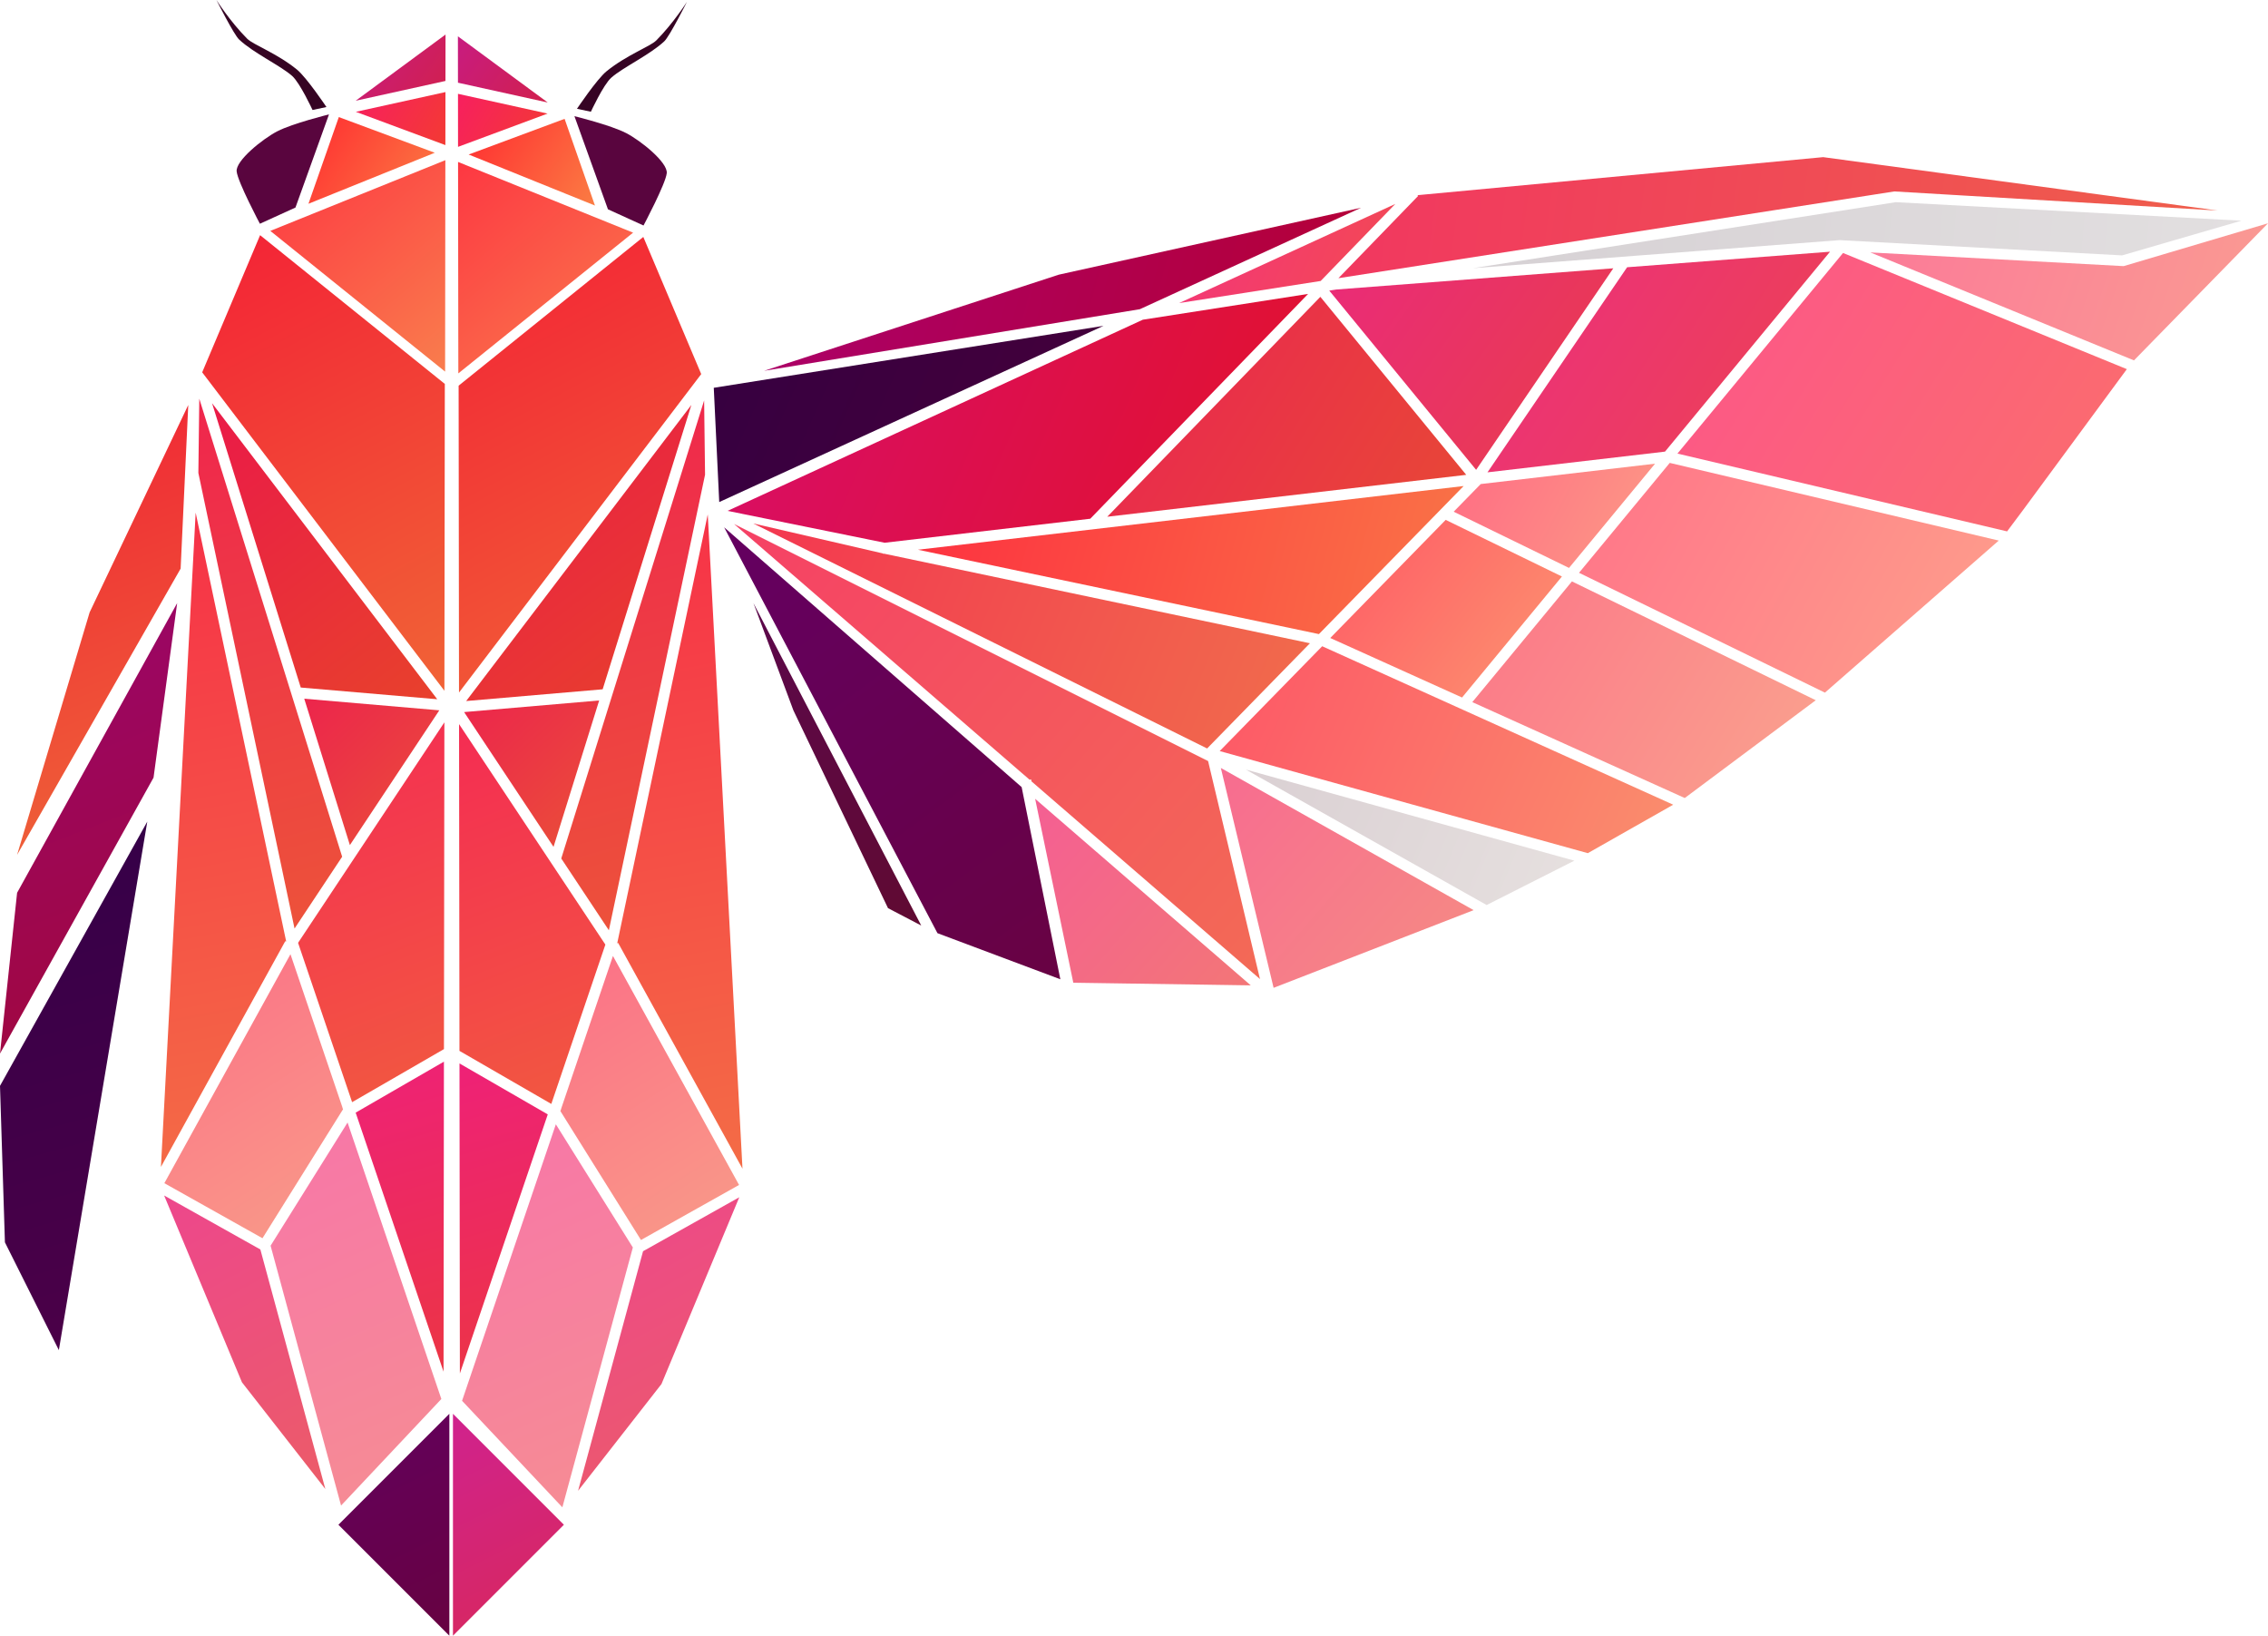
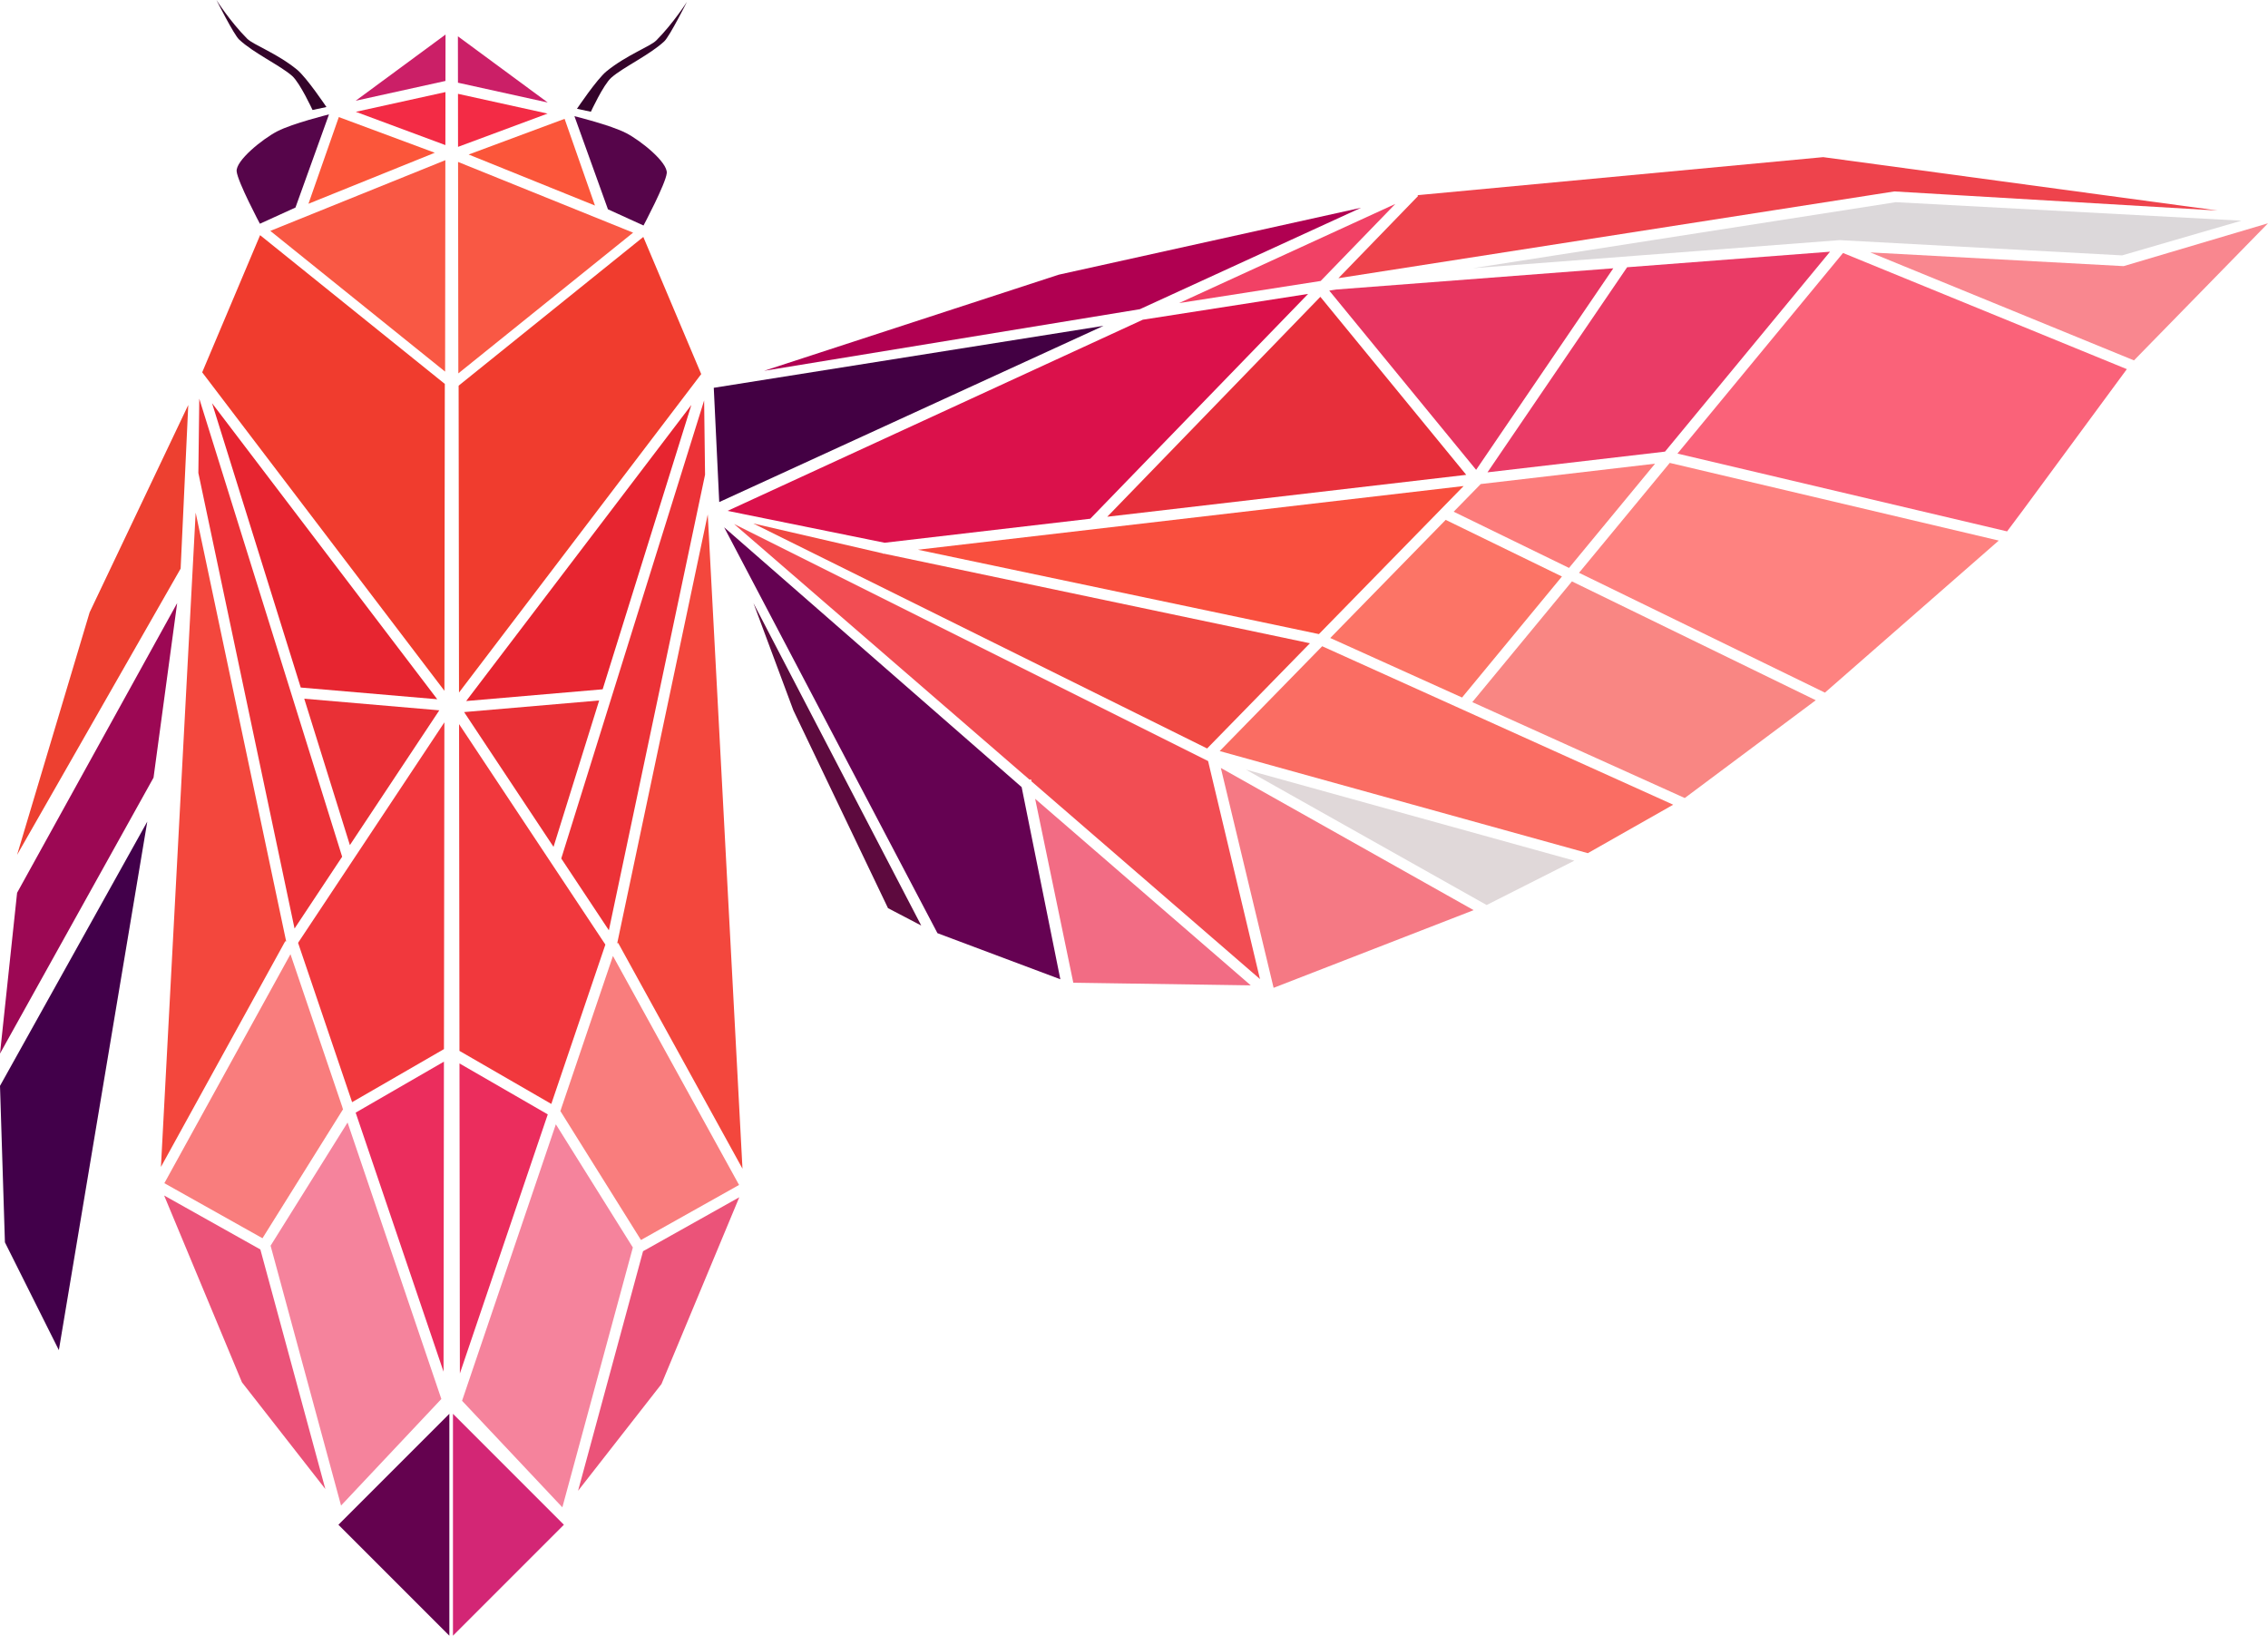
- <svg xmlns="http://www.w3.org/2000/svg" viewBox="0 0 888.96 641" width="888.96" height="641" role="img" aria-hidden="true">
+ <svg xmlns="http://www.w3.org/2000/svg" id="_图层_2" data-name="图层 2" viewBox="0 0 888.96 641">
  <defs>
-     <linearGradient id="fg001" gradientUnits="userSpaceOnUse" x1="-20.78" y1="-15.49" x2="96.91" y2="15.19">
-       <stop offset="0" stop-color="#330331" />
-       <stop offset="1" stop-color="#360423" />
-     </linearGradient>
-     <linearGradient id="fg002" gradientUnits="userSpaceOnUse" x1="-13.94" y1="-20.5" x2="108.72" y2="51.44">
-       <stop offset="0" stop-color="#530355" />
-       <stop offset="1" stop-color="#59053e" />
-     </linearGradient>
-     <linearGradient id="fg003" gradientUnits="userSpaceOnUse" x1="0" y1="321.97" x2="57.73" y2="529.09">
-       <stop offset="0" stop-color="#340048" />
-       <stop offset="1" stop-color="#4c0048" />
-     </linearGradient>
-     <linearGradient id="fg004" gradientUnits="userSpaceOnUse" x1="0" y1="236.34" x2="69.44" y2="412.88">
-       <stop offset="0" stop-color="#9a056a" />
-       <stop offset="1" stop-color="#a1083d" />
-     </linearGradient>
-     <linearGradient id="fg005" gradientUnits="userSpaceOnUse" x1="6.7" y1="158.7" x2="73.79" y2="334.99">
-       <stop offset="0" stop-color="#f02435" />
-       <stop offset="1" stop-color="#ee6638" />
-     </linearGradient>
-     <linearGradient id="fg006" gradientUnits="userSpaceOnUse" x1="63.08" y1="200.89" x2="112.15" y2="457.3">
-       <stop offset="0" stop-color="#f63147" />
-       <stop offset="1" stop-color="#f46c46" />
-     </linearGradient>
-     <linearGradient id="fg007" gradientUnits="userSpaceOnUse" x1="64.33" y1="468.49" x2="127.52" y2="583.52">
-       <stop offset="0" stop-color="#ed478c" />
-       <stop offset="1" stop-color="#ec5c68" />
-     </linearGradient>
-     <linearGradient id="fg008" gradientUnits="userSpaceOnUse" x1="77.75" y1="156.23" x2="134.11" y2="363.87">
-       <stop offset="0" stop-color="#ef264d" />
-       <stop offset="1" stop-color="#ed533a" />
-     </linearGradient>
-     <linearGradient id="fg009" gradientUnits="userSpaceOnUse" x1="83.12" y1="158.01" x2="171.38" y2="274.02">
-       <stop offset="0" stop-color="#ea1a48" />
-       <stop offset="1" stop-color="#e8412c" />
-     </linearGradient>
-     <linearGradient id="fg010" gradientUnits="userSpaceOnUse" x1="64.42" y1="373.94" x2="134.46" y2="485.24">
-       <stop offset="0" stop-color="#fb7087" />
-       <stop offset="1" stop-color="#f99b88" />
-     </linearGradient>
-     <linearGradient id="fg011" gradientUnits="userSpaceOnUse" x1="79.25" y1="92.16" x2="174.35" y2="270.7">
-       <stop offset="0" stop-color="#f32236" />
-       <stop offset="1" stop-color="#f16336" />
-     </linearGradient>
-     <linearGradient id="fg012" gradientUnits="userSpaceOnUse" x1="120.9" y1="45.88" x2="170.42" y2="79.85">
-       <stop offset="0" stop-color="#ff2d31" />
-       <stop offset="1" stop-color="#fb7c43" />
-     </linearGradient>
-     <linearGradient id="fg013" gradientUnits="userSpaceOnUse" x1="106.06" y1="439.89" x2="172.99" y2="590">
-       <stop offset="0" stop-color="#f776a8" />
-       <stop offset="1" stop-color="#f68d93" />
-     </linearGradient>
-     <linearGradient id="fg014" gradientUnits="userSpaceOnUse" x1="119.25" y1="273.81" x2="172.19" y2="331.18">
-       <stop offset="0" stop-color="#ec254c" />
-       <stop offset="1" stop-color="#ea5038" />
-     </linearGradient>
-     <linearGradient id="fg015" gradientUnits="userSpaceOnUse" x1="116.83" y1="283.07" x2="174.18" y2="431.92">
-       <stop offset="0" stop-color="#f42c53" />
-       <stop offset="1" stop-color="#f25940" />
-     </linearGradient>
-     <linearGradient id="fg016" gradientUnits="userSpaceOnUse" x1="105.95" y1="62.77" x2="174.56" y2="145.63">
-       <stop offset="0" stop-color="#fd3742" />
-       <stop offset="1" stop-color="#f97d4d" />
-     </linearGradient>
-     <linearGradient id="fg017" gradientUnits="userSpaceOnUse" x1="132.64" y1="554.04" x2="176.13" y2="641">
-       <stop offset="0" stop-color="#63005e" />
-       <stop offset="1" stop-color="#670241" />
-     </linearGradient>
-     <linearGradient id="fg018" gradientUnits="userSpaceOnUse" x1="139.4" y1="416.04" x2="174" y2="537.54">
-       <stop offset="0" stop-color="#ee2177" />
-       <stop offset="1" stop-color="#ec3544" />
-     </linearGradient>
-     <linearGradient id="fg019" gradientUnits="userSpaceOnUse" x1="139.47" y1="36.08" x2="174.6" y2="56.86">
-       <stop offset="0" stop-color="#f71f5f" />
-       <stop offset="1" stop-color="#f33a33" />
-     </linearGradient>
-     <linearGradient id="fg020" gradientUnits="userSpaceOnUse" x1="139.41" y1="13.54" x2="174.63" y2="39.48">
-       <stop offset="0" stop-color="#c81b80" />
-       <stop offset="1" stop-color="#d1204d" />
-     </linearGradient>
-     <linearGradient id="fg021" gradientUnits="userSpaceOnUse" x1="177.54" y1="554.04" x2="221.02" y2="641">
-       <stop offset="0" stop-color="#d0228e" />
-       <stop offset="1" stop-color="#d8285b" />
-     </linearGradient>
-     <linearGradient id="fg022" gradientUnits="userSpaceOnUse" x1="180.1" y1="416.74" x2="214.7" y2="538.24">
-       <stop offset="0" stop-color="#ee2177" />
-       <stop offset="1" stop-color="#ec3544" />
-     </linearGradient>
-     <linearGradient id="fg023" gradientUnits="userSpaceOnUse" x1="179.93" y1="283.76" x2="237.28" y2="432.61">
-       <stop offset="0" stop-color="#f42c53" />
-       <stop offset="1" stop-color="#f25940" />
-     </linearGradient>
-     <linearGradient id="fg024" gradientUnits="userSpaceOnUse" x1="181.91" y1="274.5" x2="234.85" y2="331.87">
-       <stop offset="0" stop-color="#ec254c" />
-       <stop offset="1" stop-color="#ea5038" />
-     </linearGradient>
-     <linearGradient id="fg025" gradientUnits="userSpaceOnUse" x1="181.11" y1="440.59" x2="248.05" y2="590.69">
-       <stop offset="0" stop-color="#f776a8" />
-       <stop offset="1" stop-color="#f68d93" />
-     </linearGradient>
-     <linearGradient id="fg026" gradientUnits="userSpaceOnUse" x1="179.76" y1="92.85" x2="274.85" y2="271.39">
-       <stop offset="0" stop-color="#f32236" />
-       <stop offset="1" stop-color="#f16336" />
-     </linearGradient>
-     <linearGradient id="fg027" gradientUnits="userSpaceOnUse" x1="219.64" y1="374.63" x2="289.68" y2="485.93">
-       <stop offset="0" stop-color="#fb7087" />
-       <stop offset="1" stop-color="#f99b88" />
-     </linearGradient>
-     <linearGradient id="fg028" gradientUnits="userSpaceOnUse" x1="182.72" y1="158.7" x2="270.98" y2="274.72">
-       <stop offset="0" stop-color="#ea1a48" />
-       <stop offset="1" stop-color="#e8412c" />
-     </linearGradient>
-     <linearGradient id="fg029" gradientUnits="userSpaceOnUse" x1="219.99" y1="156.92" x2="276.35" y2="364.56">
-       <stop offset="0" stop-color="#ef264d" />
-       <stop offset="1" stop-color="#ed533a" />
-     </linearGradient>
-     <linearGradient id="fg030" gradientUnits="userSpaceOnUse" x1="226.58" y1="469.18" x2="289.77" y2="584.21">
-       <stop offset="0" stop-color="#ed478c" />
-       <stop offset="1" stop-color="#ec5c68" />
-     </linearGradient>
-     <linearGradient id="fg031" gradientUnits="userSpaceOnUse" x1="241.95" y1="201.58" x2="291.02" y2="457.99">
-       <stop offset="0" stop-color="#f63147" />
-       <stop offset="1" stop-color="#f46c46" />
-     </linearGradient>
-     <linearGradient id="fg032" gradientUnits="userSpaceOnUse" x1="279.77" y1="127.69" x2="432.54" y2="196.75">
-       <stop offset="0" stop-color="#360041" />
-       <stop offset="1" stop-color="#45003a" />
-     </linearGradient>
-     <linearGradient id="fg033" gradientUnits="userSpaceOnUse" x1="295.32" y1="236.34" x2="361.09" y2="362.7">
-       <stop offset="0" stop-color="#5c084b" />
-       <stop offset="1" stop-color="#600a32" />
-     </linearGradient>
-     <linearGradient id="fg034" gradientUnits="userSpaceOnUse" x1="283.83" y1="206.64" x2="415.61" y2="383.76">
-       <stop offset="0" stop-color="#640061" />
-       <stop offset="1" stop-color="#680243" />
-     </linearGradient>
-     <linearGradient id="fg035" gradientUnits="userSpaceOnUse" x1="285.17" y1="115.18" x2="512.72" y2="212.69">
-       <stop offset="0" stop-color="#d80d69" />
-       <stop offset="1" stop-color="#e2122b" />
-     </linearGradient>
-     <linearGradient id="fg036" gradientUnits="userSpaceOnUse" x1="287.72" y1="205.35" x2="493.86" y2="383.68">
-       <stop offset="0" stop-color="#f54165" />
-       <stop offset="1" stop-color="#f36a56" />
-     </linearGradient>
-     <linearGradient id="fg037" gradientUnits="userSpaceOnUse" x1="295.25" y1="205.14" x2="513.44" y2="293.31">
-       <stop offset="0" stop-color="#f33750" />
-       <stop offset="1" stop-color="#f16d4c" />
-     </linearGradient>
-     <linearGradient id="fg038" gradientUnits="userSpaceOnUse" x1="405.73" y1="313.03" x2="490.24" y2="386.14">
-       <stop offset="0" stop-color="#f45f93" />
-       <stop offset="1" stop-color="#f37677" />
-     </linearGradient>
-     <linearGradient id="fg039" gradientUnits="userSpaceOnUse" x1="299.49" y1="81.42" x2="533.47" y2="145.31">
-       <stop offset="0" stop-color="#ab006b" />
-       <stop offset="1" stop-color="#b50035" />
-     </linearGradient>
-     <linearGradient id="fg040" gradientUnits="userSpaceOnUse" x1="434" y1="116.32" x2="574.7" y2="202.5">
-       <stop offset="0" stop-color="#ea2452" />
-       <stop offset="1" stop-color="#e84836" />
-     </linearGradient>
-     <linearGradient id="fg041" gradientUnits="userSpaceOnUse" x1="359.8" y1="190.47" x2="573.68" y2="248.49">
-       <stop offset="0" stop-color="#fd3140" />
-       <stop offset="1" stop-color="#f97547" />
-     </linearGradient>
-     <linearGradient id="fg042" gradientUnits="userSpaceOnUse" x1="462.16" y1="79.92" x2="546.9" y2="118.77">
-       <stop offset="0" stop-color="#f4357c" />
-       <stop offset="1" stop-color="#f24a50" />
-     </linearGradient>
-     <linearGradient id="fg043" gradientUnits="userSpaceOnUse" x1="478.52" y1="300.95" x2="577.6" y2="387.11">
-       <stop offset="0" stop-color="#f76c90" />
-       <stop offset="1" stop-color="#f68c83" />
-     </linearGradient>
-     <linearGradient id="fg044" gradientUnits="userSpaceOnUse" x1="478.07" y1="253.25" x2="655.83" y2="334.34">
-       <stop offset="0" stop-color="#fd5666" />
-       <stop offset="1" stop-color="#fa8e6d" />
-     </linearGradient>
-     <linearGradient id="fg045" gradientUnits="userSpaceOnUse" x1="488.31" y1="301.58" x2="617.08" y2="354.66">
-       <stop offset="0" stop-color="#dad0d3" />
-       <stop offset="1" stop-color="#e6e0df" />
-     </linearGradient>
-     <linearGradient id="fg046" gradientUnits="userSpaceOnUse" x1="521.4" y1="203.73" x2="612.21" y2="273.34">
-       <stop offset="0" stop-color="#ff5865" />
-       <stop offset="1" stop-color="#fc9570" />
-     </linearGradient>
-     <linearGradient id="fg047" gradientUnits="userSpaceOnUse" x1="521.01" y1="105.14" x2="632.35" y2="184.12">
-       <stop offset="0" stop-color="#ea2b78" />
-       <stop offset="1" stop-color="#e83e4a" />
-     </linearGradient>
-     <linearGradient id="fg048" gradientUnits="userSpaceOnUse" x1="569.78" y1="181.71" x2="648.71" y2="222.56">
-       <stop offset="0" stop-color="#ff6d84" />
-       <stop offset="1" stop-color="#fc9b86" />
-     </linearGradient>
-     <linearGradient id="fg049" gradientUnits="userSpaceOnUse" x1="524.6" y1="61.58" x2="869.19" y2="109.02">
-       <stop offset="0" stop-color="#f13760" />
-       <stop offset="1" stop-color="#ef5e4b" />
-     </linearGradient>
-     <linearGradient id="fg050" gradientUnits="userSpaceOnUse" x1="577.08" y1="227.84" x2="711.7" y2="312.73">
-       <stop offset="0" stop-color="#fb7688" />
-       <stop offset="1" stop-color="#faa38e" />
-     </linearGradient>
-     <linearGradient id="fg051" gradientUnits="userSpaceOnUse" x1="583.03" y1="98.64" x2="717.29" y2="185.1">
-       <stop offset="0" stop-color="#ed2f7e" />
-       <stop offset="1" stop-color="#eb4350" />
-     </linearGradient>
-     <linearGradient id="fg052" gradientUnits="userSpaceOnUse" x1="618.91" y1="181.4" x2="783.43" y2="271.43">
-       <stop offset="0" stop-color="#ff7489" />
-       <stop offset="1" stop-color="#fea08b" />
-     </linearGradient>
-     <linearGradient id="fg053" gradientUnits="userSpaceOnUse" x1="657.49" y1="99.14" x2="833.63" y2="208.24">
-       <stop offset="0" stop-color="#fd558a" />
-       <stop offset="1" stop-color="#fa6e6c" />
-     </linearGradient>
-     <linearGradient id="fg054" gradientUnits="userSpaceOnUse" x1="577.33" y1="79.23" x2="878.56" y2="105.1">
-       <stop offset="0" stop-color="#d6d1d4" />
-       <stop offset="1" stop-color="#e2dfe0" />
-     </linearGradient>
-     <linearGradient id="fg055" gradientUnits="userSpaceOnUse" x1="733.08" y1="87.5" x2="888.96" y2="141.23">
-       <stop offset="0" stop-color="#fb7a98" />
-       <stop offset="1" stop-color="#fa9c92" />
-     </linearGradient>
-     <linearGradient id="fg056" gradientUnits="userSpaceOnUse" x1="-19.49" y1="-15.49" x2="257.19" y2="15.88">
-       <stop offset="0" stop-color="#330331" />
-       <stop offset="1" stop-color="#360423" />
-     </linearGradient>
-     <linearGradient id="fg057" gradientUnits="userSpaceOnUse" x1="-20.23" y1="-20.5" x2="245.38" y2="52.13">
-       <stop offset="0" stop-color="#530355" />
-       <stop offset="1" stop-color="#59053e" />
-     </linearGradient>
-     <linearGradient id="fg058" gradientUnits="userSpaceOnUse" x1="179.48" y1="14.23" x2="214.69" y2="40.17">
-       <stop offset="0" stop-color="#c81b80" />
-       <stop offset="1" stop-color="#d1204d" />
-     </linearGradient>
-     <linearGradient id="fg059" gradientUnits="userSpaceOnUse" x1="179.51" y1="36.77" x2="214.63" y2="57.55">
-       <stop offset="0" stop-color="#f71f5f" />
-       <stop offset="1" stop-color="#f33a33" />
-     </linearGradient>
-     <linearGradient id="fg060" gradientUnits="userSpaceOnUse" x1="179.54" y1="63.46" x2="248.15" y2="146.32">
-       <stop offset="0" stop-color="#fd3742" />
-       <stop offset="1" stop-color="#f97d4d" />
-     </linearGradient>
-     <linearGradient id="fg061" gradientUnits="userSpaceOnUse" x1="183.69" y1="46.57" x2="233.2" y2="80.55">
-       <stop offset="0" stop-color="#ff2d31" />
-       <stop offset="1" stop-color="#fb7c43" />
-     </linearGradient>
+     <style>
+       .cls-1 {
+         fill: #f95844;
+       }
+ 
+       .cls-1, .cls-2, .cls-3, .cls-4, .cls-5, .cls-6, .cls-7, .cls-8, .cls-9, .cls-10, .cls-11, .cls-12, .cls-13, .cls-14, .cls-15, .cls-16, .cls-17, .cls-18, .cls-19, .cls-20, .cls-21, .cls-22, .cls-23, .cls-24, .cls-25, .cls-26, .cls-27, .cls-28, .cls-29, .cls-30, .cls-31, .cls-32, .cls-33, .cls-34, .cls-35, .cls-36, .cls-37, .cls-38, .cls-39, .cls-40, .cls-41, .cls-42 {
+         fill-rule: evenodd;
+       }
+ 
+       .cls-2 {
+         fill: #f24d53;
+       }
+ 
+       .cls-3 {
+         fill: #e73660;
+       }
+ 
+       .cls-4 {
+         fill: #64024f;
+       }
+ 
+       .cls-5 {
+         fill: #f32b45;
+       }
+ 
+       .cls-6 {
+         fill: #34042a;
+       }
+ 
+       .cls-7 {
+         fill: #b00051;
+       }
+ 
+       .cls-8 {
+         fill: #ee434c;
+       }
+ 
+       .cls-9 {
+         fill: #f9878f;
+       }
+ 
+       .cls-10 {
+         fill: #ea3b66;
+       }
+ 
+       .cls-11 {
+         fill: #650252;
+       }
+ 
+       .cls-12 {
+         fill: #e93036;
+       }
+ 
+       .cls-13 {
+         fill: #eb2d5d;
+       }
+ 
+       .cls-14 {
+         fill: #f57984;
+       }
+ 
+       .cls-43 {
+         fill: #ed4030;
+       }
+ 
+       .cls-15 {
+         fill: #f5839c;
+       }
+ 
+       .cls-16 {
+         fill: #f97d7d;
+       }
+ 
+       .cls-17 {
+         fill: #fb563a;
+       }
+ 
+       .cls-18 {
+         fill: #dcd8da;
+       }
+ 
+       .cls-19 {
+         fill: #f94f3e;
+       }
+ 
+       .cls-20 {
+         fill: #f98683;
+       }
+ 
+       .cls-21 {
+         fill: #d32675;
+       }
+ 
+       .cls-22 {
+         fill: #fa6279;
+       }
+ 
+       .cls-23 {
+         fill: #eb5379;
+       }
+ 
+       .cls-24 {
+         fill: #f3473d;
+       }
+ 
+       .cls-25 {
+         fill: #db114b;
+       }
+ 
+       .cls-26 {
+         fill: #e0d8d9;
+       }
+ 
+       .cls-27 {
+         fill: #430043;
+       }
+ 
+       .cls-28 {
+         fill: #f26c84;
+       }
+ 
+       .cls-29 {
+         fill: #f04943;
+       }
+ 
+       .cls-44 {
+         fill: #42004a;
+       }
+ 
+       .cls-30 {
+         fill: #fe8280;
+       }
+ 
+       .cls-31 {
+         fill: #e72530;
+       }
+ 
+       .cls-32 {
+         fill: #56054a;
+       }
+ 
+       .cls-33 {
+         fill: #fc7466;
+       }
+ 
+       .cls-34 {
+         fill: #f14165;
+       }
+ 
+       .cls-35 {
+         fill: #e72f3b;
+       }
+ 
+       .cls-36 {
+         fill: #fc7c7b;
+       }
+ 
+       .cls-37 {
+         fill: #f03c2e;
+       }
+ 
+       .cls-38 {
+         fill: #fa6d63;
+       }
+ 
+       .cls-39 {
+         fill: #5d0a3e;
+       }
+ 
+       .cls-40 {
+         fill: #cb1f67;
+       }
+ 
+       .cls-41 {
+         fill: #f1383d;
+       }
+ 
+       .cls-42 {
+         fill: #ec3237;
+       }
+ 
+       .cls-45 {
+         fill: #9c0854;
+       }
+     </style>
  </defs>
-   <g id="wings-left">
-     <path id="wings-left-01" d="M96.91,15.19c2.34,2.35,11.64,5.68,19.49,12.08,3.79,3.09,11.55,14.67,11.55,14.67l-5.45,1.16s-4.9-10.61-8-13.35c-4.61-4.08-15.07-8.91-20.78-14.26-2.09-1.96-8.89-15.49-8.89-15.49,0,0,5.3,8.38,12.07,15.19Z" fill="url(#fg001)" fill-rule="evenodd" />
-     <path id="wings-left-02" d="M108.72,51.44c5.94-3.08,20.23-6.61,20.23-6.61l-13.14,36.5-13.94,6.35s-8.67-16.32-9.11-20.5,10.02-12.66,15.96-15.75Z" fill="url(#fg002)" fill-rule="evenodd" />
-     <polygon id="wings-left-03" points="57.73 321.97 23.07 529.09 1.93 486.84 0 425.53 57.73 321.97" fill="url(#fg003)" fill-rule="evenodd" />
-     <polygon id="wings-left-04" points="6.7 349.87 69.44 236.34 60.18 304.74 0 412.88 6.7 349.87" fill="url(#fg004)" fill-rule="evenodd" />
-     <polygon id="wings-left-05" points="35.13 239.97 73.79 158.7 70.8 222.83 6.7 334.99 35.13 239.97" fill="url(#fg005)" fill-rule="evenodd" />
-     <polygon id="wings-left-06" points="76.69 200.89 112.15 368.84 112.06 368.97 111.81 368.83 63.08 457.3 76.69 200.89" fill="url(#fg006)" fill-rule="evenodd" />
-     <polygon id="wings-left-07" points="127.52 583.52 94.83 541.69 64.33 468.49 102.05 489.64 127.52 583.52" fill="url(#fg007)" fill-rule="evenodd" />
-     <polygon id="wings-left-08" points="115.45 363.87 77.75 185.35 78.11 156.23 134.11 335.74 115.45 363.87" fill="url(#fg008)" fill-rule="evenodd" />
-     <polygon id="wings-left-09" points="83.12 158.01 171.38 274.02 117.88 269.43 83.12 158.01" fill="url(#fg009)" fill-rule="evenodd" />
-     <polygon id="wings-left-10" points="134.46 434.7 102.88 485.24 64.42 463.67 113.85 373.94 134.26 434.08 134.19 434.12 134.38 434.44 134.46 434.7" fill="url(#fg010)" fill-rule="evenodd" />
-     <polygon id="wings-left-11" points="101.95 92.16 174.35 150.45 174.19 270.7 79.25 145.91 101.95 92.16" fill="url(#fg011)" fill-rule="evenodd" />
-     <polygon id="wings-left-12" points="120.9 79.85 132.8 45.88 170.42 59.86 120.9 79.85" fill="url(#fg012)" fill-rule="evenodd" />
-     <polygon id="wings-left-13" points="136.23 439.89 172.99 548.24 133.68 590 106.06 488.17 136.23 439.89" fill="url(#fg013)" fill-rule="evenodd" />
-     <polygon id="wings-left-14" points="137.14 331.18 119.25 273.81 172.19 278.36 137.14 331.18" fill="url(#fg014)" fill-rule="evenodd" />
-     <polygon id="wings-left-15" points="116.83 369.48 174.18 283.07 174.01 411.13 138.01 431.92 116.83 369.48" fill="url(#fg015)" fill-rule="evenodd" />
-     <polygon id="wings-left-16" points="174.56 62.77 174.46 145.63 105.95 90.48 174.56 62.77" fill="url(#fg016)" fill-rule="evenodd" />
-     <polygon id="wings-left-17" points="176.13 554.04 132.64 597.52 176.13 641 176.13 554.04" fill="url(#fg017)" fill-rule="evenodd" />
-     <polygon id="wings-left-18" points="174 416.04 173.85 537.54 139.4 436.02 174 416.04" fill="url(#fg018)" fill-rule="evenodd" />
-     <polygon id="wings-left-19" points="174.6 36.08 174.57 56.86 139.47 43.82 174.6 36.08" fill="url(#fg019)" fill-rule="evenodd" />
-     <polygon id="wings-left-20" points="174.63 13.54 174.6 31.72 139.41 39.48 174.63 13.54" fill="url(#fg020)" fill-rule="evenodd" />
-     <polygon id="wings-left-21" points="177.54 554.04 177.54 641 221.02 597.52 177.54 554.04" fill="url(#fg021)" fill-rule="evenodd" />
-     <polygon id="wings-left-22" points="180.1 416.74 180.25 538.24 214.7 436.71 180.1 416.74" fill="url(#fg022)" fill-rule="evenodd" />
-     <polygon id="wings-left-23" points="237.28 370.17 179.93 283.76 180.09 411.82 216.09 432.61 237.28 370.17" fill="url(#fg023)" fill-rule="evenodd" />
-     <polygon id="wings-left-24" points="216.96 331.87 234.85 274.5 181.91 279.05 216.96 331.87" fill="url(#fg024)" fill-rule="evenodd" />
-     <polygon id="wings-left-25" points="217.87 440.59 181.11 548.94 220.42 590.69 248.05 488.86 217.87 440.59" fill="url(#fg025)" fill-rule="evenodd" />
-     <polygon id="wings-left-26" points="252.15 92.85 179.76 151.14 179.91 271.39 274.85 146.6 252.15 92.85" fill="url(#fg026)" fill-rule="evenodd" />
-     <polygon id="wings-left-27" points="219.64 435.39 251.23 485.93 289.68 464.36 240.25 374.63 219.85 434.78 219.91 434.81 219.73 435.13 219.64 435.39" fill="url(#fg027)" fill-rule="evenodd" />
-     <polygon id="wings-left-28" points="270.98 158.7 182.72 274.72 236.22 270.12 270.98 158.7" fill="url(#fg028)" fill-rule="evenodd" />
-     <polygon id="wings-left-29" points="238.65 364.56 276.35 186.04 275.99 156.92 219.99 336.43 238.65 364.56" fill="url(#fg029)" fill-rule="evenodd" />
-     <polygon id="wings-left-30" points="226.58 584.21 259.27 542.38 289.77 469.18 252.05 490.33 226.58 584.21" fill="url(#fg030)" fill-rule="evenodd" />
-     <polygon id="wings-left-31" points="277.41 201.58 241.95 369.53 242.04 369.67 242.29 369.52 291.02 457.99 277.41 201.58" fill="url(#fg031)" fill-rule="evenodd" />
-     <polygon id="wings-left-32" points="279.77 151.97 281.91 196.75 432.54 127.69 279.77 151.97" fill="url(#fg032)" fill-rule="evenodd" />
-     <polygon id="wings-left-33" points="310.98 278.39 348.06 355.89 361.09 362.7 295.32 236.34 310.98 278.39" fill="url(#fg033)" fill-rule="evenodd" />
-     <polygon id="wings-left-34" points="283.83 206.64 367.44 365.69 415.61 383.76 400.44 308.45 283.83 206.64" fill="url(#fg034)" fill-rule="evenodd" />
-     <polygon id="wings-left-35" points="285.17 200.2 346.73 212.69 427.34 203.28 512.72 115.18 447.93 125.29 285.17 200.2" fill="url(#fg035)" fill-rule="evenodd" />
-     <polygon id="wings-left-36" points="287.72 205.35 403.57 305.57 404.14 305.4 404.31 306.21 493.86 383.68 473.52 298.24 287.72 205.35" fill="url(#fg036)" fill-rule="evenodd" />
-     <polygon id="wings-left-37" points="513.44 252.08 346.54 216.98 346.13 217.03 346.1 216.89 295.25 205.14 473.14 293.31 513.44 252.08" fill="url(#fg037)" fill-rule="evenodd" />
-     <polygon id="wings-left-38" points="420.69 385.11 490.24 386.14 405.73 313.03 420.69 385.11" fill="url(#fg038)" fill-rule="evenodd" />
-     <polygon id="wings-left-39" points="533.47 81.42 415 107.64 299.49 145.31 446.77 121.17 533.47 81.42" fill="url(#fg039)" fill-rule="evenodd" />
-     <polygon id="wings-left-40" points="434 202.5 574.7 186.08 517.52 116.32 434 202.5" fill="url(#fg040)" fill-rule="evenodd" />
-     <polygon id="wings-left-41" points="573.68 190.47 359.8 215.43 516.96 248.49 573.68 190.47" fill="url(#fg041)" fill-rule="evenodd" />
-     <polygon id="wings-left-42" points="517.64 110.11 546.9 79.92 462.16 118.77 517.64 110.11" fill="url(#fg042)" fill-rule="evenodd" />
-     <polygon id="wings-left-43" points="499.2 387.11 577.6 356.67 478.52 300.95 499.2 387.11" fill="url(#fg043)" fill-rule="evenodd" />
-     <polygon id="wings-left-44" points="478.07 294.33 622.35 334.34 655.83 315.35 518.24 253.25 478.07 294.33" fill="url(#fg044)" fill-rule="evenodd" />
-     <polygon id="wings-left-45" points="582.7 354.66 617.08 337.28 488.31 301.58 582.7 354.66" fill="url(#fg045)" fill-rule="evenodd" />
-     <polygon id="wings-left-46" points="612.21 225.92 566.65 203.73 521.4 250.02 573.06 273.34 612.21 225.92" fill="url(#fg046)" fill-rule="evenodd" />
-     <polygon id="wings-left-47" points="632.35 105.14 523.82 113.45 521.01 113.88 578.58 184.12 632.35 105.14" fill="url(#fg047)" fill-rule="evenodd" />
-     <polygon id="wings-left-48" points="648.71 181.71 580.38 189.69 569.78 200.53 614.99 222.56 648.71 181.71" fill="url(#fg048)" fill-rule="evenodd" />
-     <polygon id="wings-left-49" points="524.6 109.02 742.49 75.02 869.19 82.5 714.62 61.58 558.63 76.2 555.9 76.46 555.57 76.53 555.85 76.78 524.6 109.02" fill="url(#fg049)" fill-rule="evenodd" />
-     <polygon id="wings-left-50" points="577.08 275.15 660.35 312.73 711.7 274.41 616.13 227.84 577.08 275.15" fill="url(#fg050)" fill-rule="evenodd" />
-     <polygon id="wings-left-51" points="717.29 98.64 637.76 104.73 583.03 185.1 652.61 176.98 717.29 98.64" fill="url(#fg051)" fill-rule="evenodd" />
-     <polygon id="wings-left-52" points="618.91 224.47 715.29 271.43 783.43 211.84 654.47 181.4 618.91 224.47" fill="url(#fg052)" fill-rule="evenodd" />
-     <polygon id="wings-left-53" points="657.49 177.75 786.69 208.24 792.78 200.11 833.63 144.66 722.39 99.14 657.49 177.75" fill="url(#fg053)" fill-rule="evenodd" />
-     <polygon id="wings-left-54" points="831.78 100.08 878.56 86.48 743.07 79.23 577.33 105.1 721.04 94.1 831.78 100.08" fill="url(#fg054)" fill-rule="evenodd" />
-     <polygon id="wings-left-55" points="832.37 104.29 733.08 98.92 836.43 141.23 888.96 87.5 832.37 104.29" fill="url(#fg055)" fill-rule="evenodd" />
-   </g>
-   <g id="antennae">
-     <path id="antennae-01" d="M257.19,15.88c-2.34,2.35-11.64,5.68-19.49,12.08-3.79,3.09-11.55,14.67-11.55,14.67l5.45,1.16s4.9-10.61,8-13.35c4.61-4.08,15.07-8.91,20.78-14.26,2.09-1.96,8.89-15.49,8.89-15.49,0,0-5.3,8.38-12.07,15.19Z" fill="url(#fg056)" fill-rule="evenodd" />
-     <path id="antennae-02" d="M245.38,52.13c-5.94-3.08-20.23-6.61-20.23-6.61l13.14,36.5,13.94,6.35s8.67-16.32,9.11-20.5-10.02-12.66-15.96-15.75Z" fill="url(#fg057)" fill-rule="evenodd" />
-     <polygon id="antennae-03" points="179.48 14.23 179.5 32.41 214.69 40.17 179.48 14.23" fill="url(#fg058)" fill-rule="evenodd" />
-     <polygon id="antennae-04" points="179.51 36.77 179.53 57.55 214.63 44.51 179.51 36.77" fill="url(#fg059)" fill-rule="evenodd" />
-     <polygon id="antennae-05" points="179.54 63.46 179.65 146.32 248.15 91.17 179.54 63.46" fill="url(#fg060)" fill-rule="evenodd" />
-     <polygon id="antennae-06" points="233.2 80.55 221.3 46.57 183.69 60.55 233.2 80.55" fill="url(#fg061)" fill-rule="evenodd" />
+   <g id="_图层_2-2" data-name="图层 2">
+     <g>
+       <g>
+         <g>
+           <polygon class="cls-1" points="179.54 63.46 179.65 146.32 248.15 91.17 179.54 63.46" />
+           <polygon class="cls-17" points="233.2 80.55 221.3 46.57 183.69 60.55 233.2 80.55" />
+           <polygon class="cls-40" points="179.48 14.23 179.5 32.41 214.69 40.17 179.48 14.23" />
+           <polygon class="cls-5" points="179.51 36.77 179.53 57.55 214.63 44.51 179.51 36.77" />
+           <polygon class="cls-41" points="237.28 370.17 179.93 283.76 180.09 411.82 216.09 432.61 237.28 370.17" />
+           <polygon class="cls-37" points="252.15 92.85 179.76 151.14 179.91 271.39 274.85 146.6 252.15 92.85" />
+           <polygon class="cls-13" points="180.1 416.74 180.25 538.24 214.7 436.71 180.1 416.74" />
+           <polygon class="cls-12" points="216.96 331.87 234.85 274.5 181.91 279.05 216.96 331.87" />
+           <polygon class="cls-31" points="270.98 158.7 182.72 274.72 236.22 270.12 270.98 158.7" />
+           <polygon class="cls-16" points="219.64 435.39 251.23 485.93 289.68 464.36 240.25 374.63 219.85 434.78 219.91 434.81 219.73 435.13 219.64 435.39" />
+           <polygon class="cls-42" points="238.65 364.56 276.35 186.04 275.99 156.92 219.99 336.43 238.65 364.56" />
+           <polygon class="cls-15" points="217.87 440.59 181.11 548.94 220.42 590.69 248.05 488.86 217.87 440.59" />
+           <polygon class="cls-24" points="277.41 201.58 241.95 369.53 242.04 369.67 242.29 369.52 291.02 457.99 277.41 201.58" />
+           <polygon class="cls-23" points="226.58 584.21 259.27 542.38 289.77 469.18 252.05 490.33 226.58 584.21" />
+         </g>
+         <g>
+           <path class="cls-32" d="M245.38,52.13c-5.94-3.08-20.23-6.61-20.23-6.61l13.14,36.5,13.94,6.35s8.67-16.32,9.11-20.5-10.02-12.66-15.96-15.75Z" />
+           <path class="cls-6" d="M257.19,15.88c-2.34,2.35-11.64,5.68-19.49,12.08-3.79,3.09-11.55,14.67-11.55,14.67l5.45,1.16s4.9-10.61,8-13.35c4.61-4.08,15.07-8.91,20.78-14.26,2.09-1.96,8.89-15.49,8.89-15.49,0,0-5.3,8.38-12.07,15.19Z" />
+         </g>
+       </g>
+       <g id="_翅膀" data-name="翅膀">
+         <polygon class="cls-29" points="513.44 252.08 346.54 216.98 346.13 217.03 346.1 216.89 295.25 205.14 473.14 293.31 513.44 252.08" />
+         <polygon class="cls-33" points="612.21 225.92 566.65 203.73 521.4 250.02 573.06 273.34 612.21 225.92" />
+         <polygon class="cls-19" points="573.68 190.47 359.8 215.43 516.96 248.49 573.68 190.47" />
+         <polygon class="cls-36" points="648.71 181.71 580.38 189.69 569.78 200.53 614.99 222.56 648.71 181.71" />
+         <polygon class="cls-14" points="499.2 387.11 577.6 356.67 478.52 300.95 499.2 387.11" />
+         <polygon class="cls-3" points="632.35 105.14 523.82 113.45 521.01 113.88 578.58 184.12 632.35 105.14" />
+         <polygon class="cls-34" points="517.64 110.11 546.9 79.92 462.16 118.77 517.64 110.11" />
+         <polygon class="cls-38" points="478.07 294.33 622.35 334.34 655.83 315.35 518.24 253.25 478.07 294.33" />
+         <polygon class="cls-26" points="582.7 354.66 617.08 337.28 488.31 301.58 582.7 354.66" />
+         <polygon class="cls-35" points="434 202.5 574.7 186.08 517.52 116.32 434 202.5" />
+         <polygon class="cls-8" points="524.6 109.02 742.49 75.02 869.19 82.5 714.62 61.58 558.63 76.2 555.9 76.46 555.57 76.53 555.85 76.78 524.6 109.02" />
+         <polygon class="cls-7" points="533.47 81.42 415 107.64 299.49 145.31 446.77 121.17 533.47 81.42" />
+         <polygon class="cls-25" points="285.17 200.2 346.73 212.69 427.34 203.28 512.72 115.18 447.93 125.29 285.17 200.2" />
+         <polygon class="cls-20" points="577.08 275.15 660.35 312.73 711.7 274.41 616.13 227.84 577.08 275.15" />
+         <polygon class="cls-27" points="279.77 151.97 281.91 196.75 432.54 127.69 279.77 151.97" />
+         <polygon class="cls-18" points="831.78 100.08 878.56 86.48 743.07 79.23 577.33 105.1 721.04 94.1 831.78 100.08" />
+         <polygon class="cls-10" points="717.29 98.64 637.76 104.73 583.03 185.1 652.61 176.98 717.29 98.64" />
+         <polygon class="cls-22" points="657.49 177.75 786.69 208.24 792.78 200.11 833.63 144.66 722.39 99.14 657.49 177.75" />
+         <polygon class="cls-9" points="832.37 104.29 733.08 98.92 836.43 141.23 888.96 87.5 832.37 104.29" />
+         <polygon class="cls-30" points="618.91 224.47 715.29 271.43 783.43 211.84 654.47 181.4 618.91 224.47" />
+         <polygon class="cls-39" points="310.98 278.39 348.06 355.89 361.09 362.7 295.32 236.34 310.98 278.39" />
+         <polygon class="cls-2" points="287.72 205.35 403.57 305.57 404.14 305.4 404.31 306.21 493.86 383.68 473.52 298.24 287.72 205.35" />
+         <polygon class="cls-11" points="283.83 206.64 367.44 365.69 415.61 383.76 400.44 308.45 283.83 206.64" />
+         <polygon class="cls-28" points="420.69 385.11 490.24 386.14 405.73 313.03 420.69 385.11" />
+       </g>
+       <g>
+         <polygon class="cls-43" points="35.13 239.97 73.79 158.7 70.8 222.83 6.7 334.99 35.13 239.97" />
+         <polygon class="cls-45" points="6.7 349.87 69.44 236.34 60.18 304.74 0 412.88 6.7 349.87" />
+         <polygon class="cls-44" points="57.73 321.97 23.07 529.09 1.93 486.84 0 425.53 57.73 321.97" />
+       </g>
+       <g>
+         <g>
+           <polygon class="cls-1" points="174.56 62.77 174.46 145.63 105.95 90.48 174.56 62.77" />
+           <polygon class="cls-17" points="120.9 79.85 132.8 45.88 170.42 59.86 120.9 79.85" />
+           <polygon class="cls-40" points="174.63 13.54 174.6 31.72 139.41 39.48 174.63 13.54" />
+           <polygon class="cls-5" points="174.6 36.08 174.57 56.86 139.47 43.82 174.6 36.08" />
+           <polygon class="cls-41" points="116.83 369.48 174.18 283.07 174.01 411.13 138.01 431.92 116.83 369.48" />
+           <polygon class="cls-37" points="101.95 92.16 174.35 150.45 174.19 270.7 79.25 145.91 101.95 92.16" />
+           <polygon class="cls-13" points="174 416.04 173.85 537.54 139.4 436.02 174 416.04" />
+           <polygon class="cls-12" points="137.14 331.18 119.25 273.81 172.19 278.36 137.14 331.18" />
+           <polygon class="cls-31" points="83.12 158.01 171.38 274.02 117.88 269.43 83.12 158.01" />
+           <polygon class="cls-16" points="134.46 434.7 102.88 485.24 64.42 463.67 113.85 373.94 134.26 434.08 134.19 434.12 134.38 434.44 134.46 434.7" />
+           <polygon class="cls-42" points="115.45 363.87 77.75 185.35 78.11 156.23 134.11 335.74 115.45 363.87" />
+           <polygon class="cls-15" points="136.23 439.89 172.99 548.24 133.68 590 106.06 488.17 136.23 439.89" />
+           <polygon class="cls-24" points="76.69 200.89 112.15 368.84 112.06 368.97 111.81 368.83 63.08 457.3 76.69 200.89" />
+           <polygon class="cls-23" points="127.52 583.52 94.83 541.69 64.33 468.49 102.05 489.64 127.52 583.52" />
+         </g>
+         <g>
+           <path class="cls-32" d="M108.72,51.44c5.94-3.08,20.23-6.61,20.23-6.61l-13.14,36.5-13.94,6.35s-8.67-16.32-9.11-20.5,10.02-12.66,15.96-15.75Z" />
+           <path class="cls-6" d="M96.91,15.19c2.34,2.35,11.64,5.68,19.49,12.08,3.79,3.09,11.55,14.67,11.55,14.67l-5.45,1.16s-4.9-10.61-8-13.35c-4.61-4.08-15.07-8.91-20.78-14.26-2.09-1.96-8.89-15.49-8.89-15.49,0,0,5.3,8.38,12.07,15.19Z" />
+         </g>
+       </g>
+       <g>
+         <polygon class="cls-21" points="177.54 554.04 177.54 641 221.02 597.52 177.54 554.04" />
+         <polygon class="cls-4" points="176.13 554.04 132.64 597.52 176.13 641 176.13 554.04" />
+       </g>
+     </g>
  </g>
</svg>
